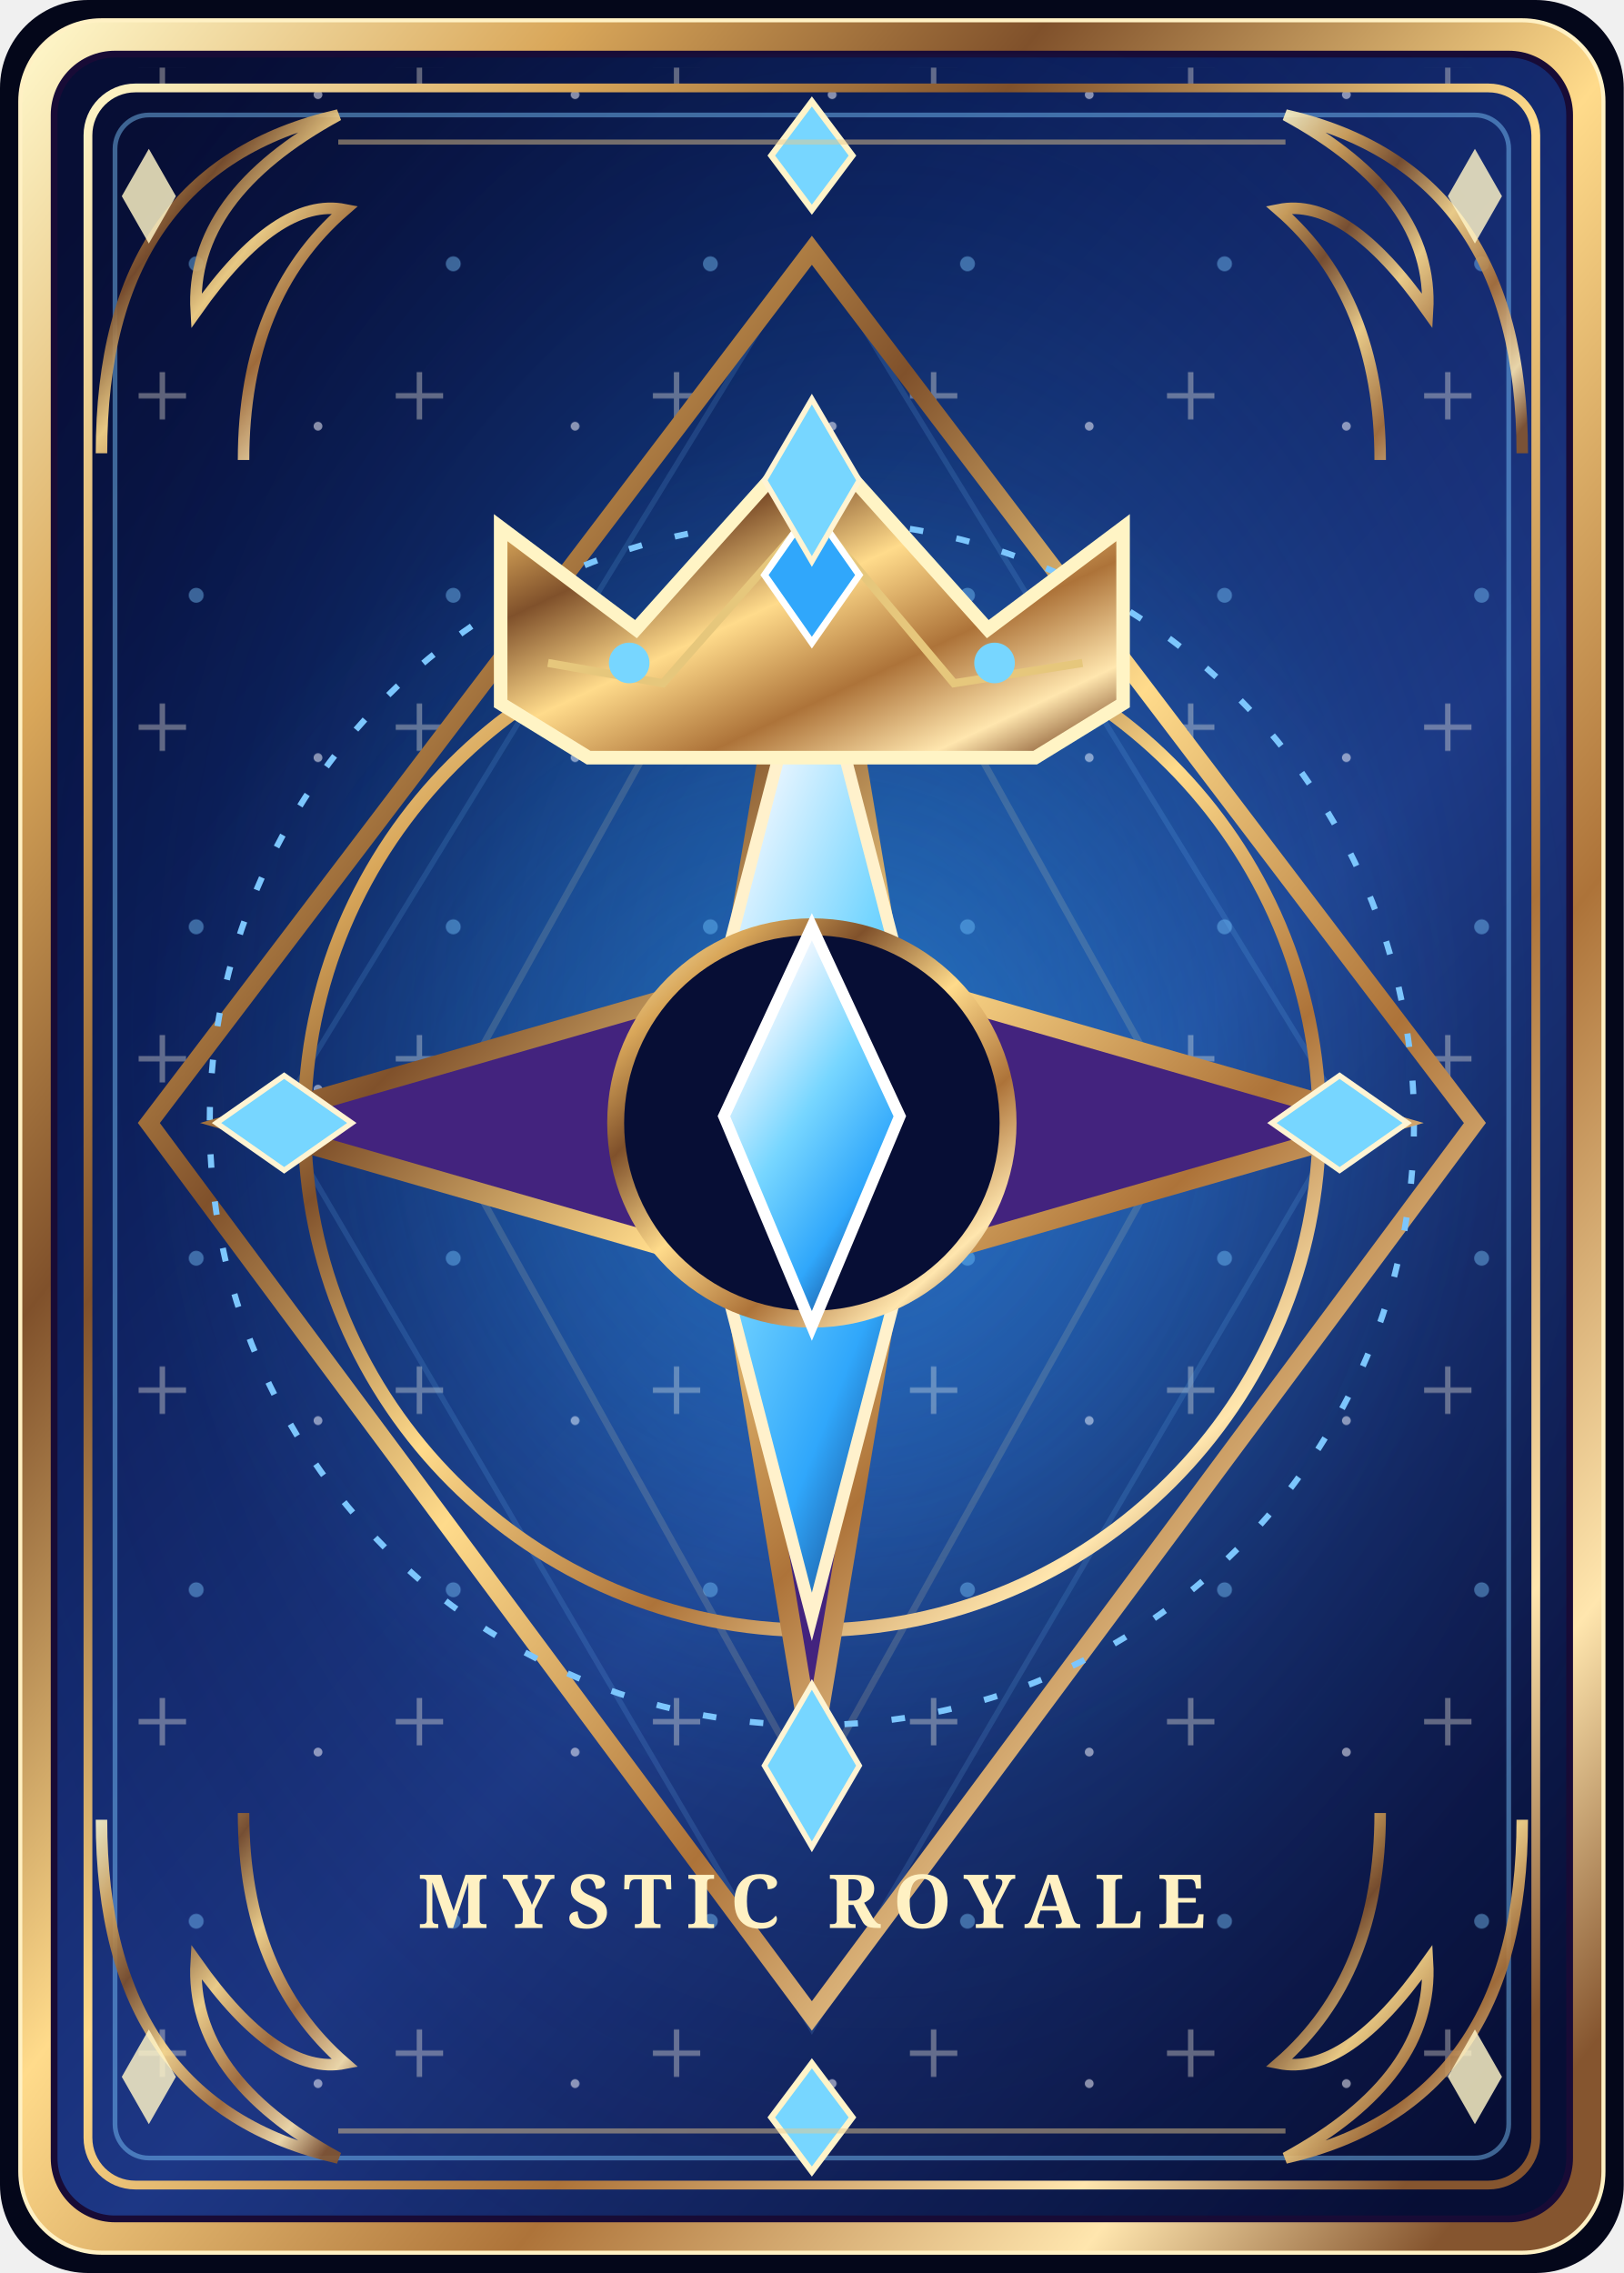
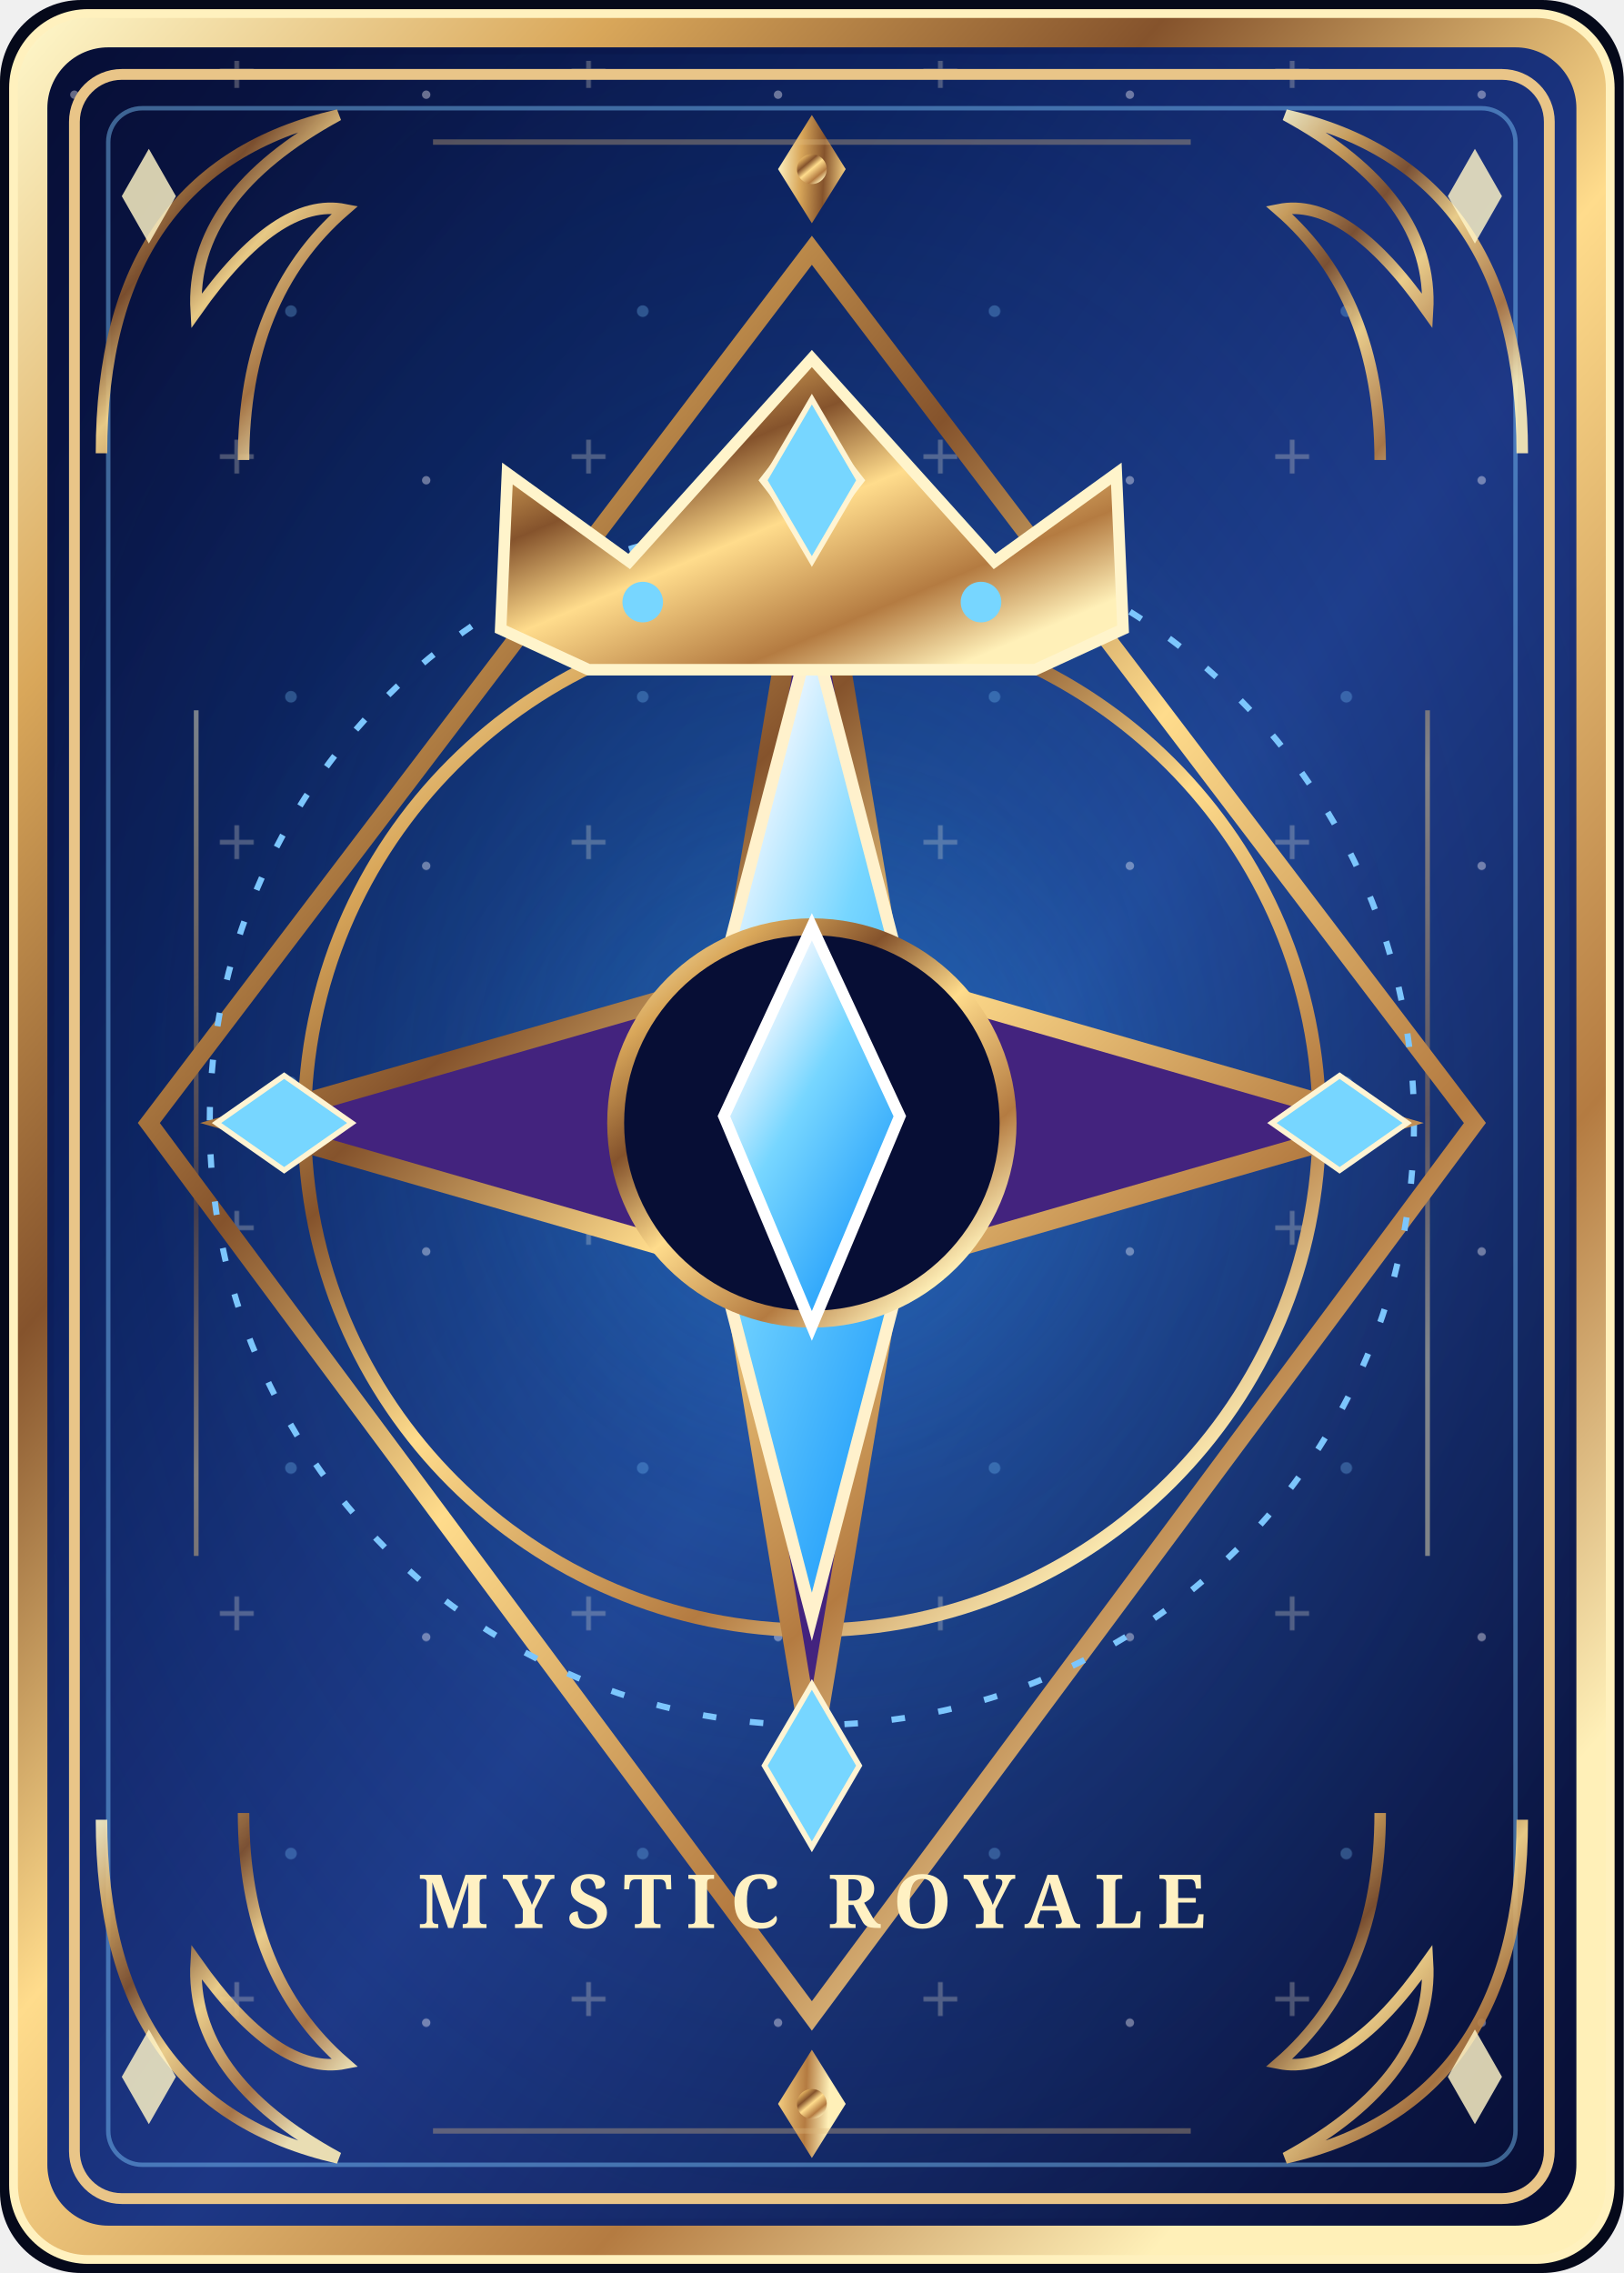
- <svg xmlns="http://www.w3.org/2000/svg" viewBox="0 0 240 336" width="240" height="336" role="img" aria-label="Mystic Royale Cinematic dealer card back" data-theme="mystic-royale-cinematic">
+ <svg xmlns="http://www.w3.org/2000/svg" viewBox="0 0 240 336" width="240" height="336" role="img" aria-label="Mystic Royale V3 dealer card back" data-theme="mystic-royale-v3">
  <defs>
-     <linearGradient id="velvet" x1=".1" y1="0" x2=".9" y2="1">
-       <stop stop-color="#070e35" />
-       <stop offset=".25" stop-color="#0b1d59" />
-       <stop offset=".59" stop-color="#1d3785" />
-       <stop offset="1" stop-color="#070e35" />
+     <linearGradient id="velvet" x1="0%" y1="0%" x2="96%" y2="100%">
+       <stop offset="0%" stop-color="#070e35" />
+       <stop offset="28%" stop-color="#0b1d59" />
+       <stop offset="56%" stop-color="#1d3785" />
+       <stop offset="100%" stop-color="#070e35" />
    </linearGradient>
-     <radialGradient id="aura" cx=".54" cy=".45" r=".68">
-       <stop stop-color="#30a7fb" stop-opacity=".37" />
-       <stop offset=".33" stop-color="#30a7fb" stop-opacity=".19" />
-       <stop offset=".8" stop-color="#070e35" stop-opacity=".06" />
-       <stop offset="1" stop-color="#070e35" stop-opacity="0" />
+     <radialGradient id="aura" cx="51%" cy="48%" r="59%">
+       <stop offset="0%" stop-color="#30a7fb" stop-opacity=".27" />
+       <stop offset="60%" stop-color="#30a7fb" stop-opacity=".08" />
+       <stop offset="100%" stop-color="#30a7fb" stop-opacity="0" />
    </radialGradient>
-     <linearGradient id="gold" x1="0" y1="0" x2=".9" y2="1">
-       <stop stop-color="#fff8cb" />
-       <stop offset=".17" stop-color="#d9a75a" />
-       <stop offset=".32" stop-color="#80512b" />
-       <stop offset=".51" stop-color="#ffdb8b" />
-       <stop offset=".71" stop-color="#ad7339" />
-       <stop offset=".89" stop-color="#ffe6ae" />
-       <stop offset="1" stop-color="#85552f" />
+     <linearGradient id="gold" x1="0%" y1="0%" x2="84%" y2="100%">
+       <stop offset="0%" stop-color="#fff8cb" />
+       <stop offset="18%" stop-color="#d9a75a" />
+       <stop offset="35%" stop-color="#85532c" />
+       <stop offset="53%" stop-color="#ffdc8c" />
+       <stop offset="77%" stop-color="#b47b41" />
+       <stop offset="94%" stop-color="#fff0b8" />
    </linearGradient>
-     <linearGradient id="gem" x1=".21" y1="0" x2=".86" y2="1">
-       <stop stop-color="#fff" stop-opacity=".99" />
-       <stop offset=".16" stop-color="#e9f5ff" />
-       <stop offset=".44" stop-color="#77d6ff" />
-       <stop offset=".72" stop-color="#30a7fb" />
-       <stop offset="1" stop-color="#0b1d59" />
+     <linearGradient id="gem" x1="17%" y1="3%" x2="91%" y2="100%">
+       <stop offset="0%" stop-color="#fffdf8" />
+       <stop offset="15%" stop-color="#e9f5ff" />
+       <stop offset="40%" stop-color="#77d6ff" />
+       <stop offset="78%" stop-color="#30a7fb" />
+       <stop offset="100%" stop-color="#0b1d59" />
    </linearGradient>
-     <radialGradient id="gemshine" cx=".25" cy=".14" r=".92">
-       <stop stop-color="#ffffff" stop-opacity=".91" />
-       <stop offset=".21" stop-color="#e9f5ff" stop-opacity=".46" />
-       <stop offset=".72" stop-color="#30a7fb" stop-opacity=".23" />
-       <stop offset="1" stop-color="#30a7fb" stop-opacity="0" />
+     <linearGradient id="gemshine" x1="20%" y1="3%" x2="91%" y2="92%">
+       <stop offset="0%" stop-color="#ffffff" stop-opacity=".91" />
+       <stop offset="43%" stop-color="#ffffff" stop-opacity=".16" />
+       <stop offset="100%" stop-color="#ffffff" stop-opacity="0" />
+     </linearGradient>
+     <radialGradient id="halo">
+       <stop offset="0%" stop-color="#30a7fb" stop-opacity=".64" />
+       <stop offset="54%" stop-color="#30a7fb" stop-opacity=".14" />
+       <stop offset="100%" stop-color="#30a7fb" stop-opacity="0" />
    </radialGradient>
-     <radialGradient id="halo" cx=".5" cy=".5" r=".5">
-       <stop stop-color="#30a7fb" stop-opacity=".75" />
-       <stop offset=".65" stop-color="#30a7fb" stop-opacity=".21" />
-       <stop offset="1" stop-color="#30a7fb" stop-opacity="0" />
-     </radialGradient>
-     <filter id="blur">
-       <feGaussianBlur stdDeviation="5" />
+     <linearGradient id="portraitFade" x1="0%" y1="0%" x2="0%" y2="100%">
+       <stop offset="0%" stop-color="#070e35" stop-opacity=".03" />
+       <stop offset="69%" stop-color="#070e35" stop-opacity=".05" />
+       <stop offset="100%" stop-color="#070e35" stop-opacity=".89" />
+     </linearGradient>
+     <linearGradient id="indexBg" x1="0%" y1="0%" x2="100%" y2="100%">
+       <stop offset="0%" stop-color="#10133b" stop-opacity=".98" />
+       <stop offset="100%" stop-color="#070e35" stop-opacity=".98" />
+     </linearGradient>
+     <filter id="soft" x="-50%" y="-50%" width="200%" height="200%">
+       <feGaussianBlur stdDeviation="2.6" />
    </filter>
-     <filter id="soft">
-       <feGaussianBlur stdDeviation="2.2" />
-     </filter>
-     <pattern id="stars" width="38" height="49" patternUnits="userSpaceOnUse">
-       <circle cx="9" cy="14" r=".65" fill="#faf8ff" opacity=".52" />
-       <circle cx="29" cy="39" r="1.1" fill="#7cc6fd" opacity=".44" />
-       <path d="M24 6v7m-3.5-3.5h7" stroke="#fff7e4" stroke-width=".8" opacity=".35" />
+     <pattern id="stars" width="52" height="57" patternUnits="userSpaceOnUse">
+       <circle cx="11" cy="14" r=".62" fill="#fff9ff" opacity=".39" />
+       <circle cx="43" cy="46" r=".86" fill="#7cc6fd" opacity=".3" />
+       <path d="M35 8v5m-2.5-2.5h5" stroke="#fff2d7" stroke-width=".7" opacity=".26" />
    </pattern>
    <path id="suit" d="M0 -42 C-14 -21 -39 -8 -39 14 C-39 36 -17 38 -8 24 L-15 43 H15 L8 24 C17 38 39 36 39 14 C39 -8 14 -21 0 -42Z" />
    <clipPath id="portraitClip">
-       <path d="M53 107Q120 60 187 107V226Q120 267 53 226Z" />
+       <rect x="41" y="76" width="158" height="190" rx="10" />
    </clipPath>
  </defs>
-   <rect width="240" height="336" rx="13" fill="#04071a" />
-   <rect x="3" y="3" width="234" height="330" rx="12" fill="url(#gold)" stroke="#fff1c4" stroke-width=".6" />
-   <rect x="8" y="8" width="224" height="320" rx="9" fill="url(#velvet)" stroke="#180b36" stroke-width="1" />
-   <rect x="8" y="8" width="224" height="320" rx="9" fill="url(#aura)" />
-   <rect x="10" y="10" width="220" height="316" rx="7" fill="url(#stars)" />
-   <rect x="13" y="13" width="214" height="310" rx="7" fill="none" stroke="url(#gold)" stroke-width="1.3" />
-   <rect x="17" y="17" width="206" height="302" rx="5" fill="none" stroke="#7cc6fd" stroke-opacity=".47" stroke-width=".7" />
-   <path d="M120 36L199 165L120 300L41 165Z" fill="none" stroke="#7cc6fd" stroke-opacity=".15" stroke-width=".8" />
-   <path d="M120 67L175 166L120 265L65 166Z" fill="none" stroke="#f4d99e" stroke-opacity=".17" stroke-width="1" />
+   <rect width="240" height="336" rx="12" fill="#05091a" />
+   <rect x="2" y="2" width="236" height="332" rx="11" fill="url(#gold)" stroke="#fff1be" stroke-width="1.3" />
+   <rect x="7" y="7" width="226" height="322" rx="9" fill="url(#velvet)" />
+   <rect x="8" y="8" width="224" height="320" rx="8" fill="url(#aura)" />
+   <rect x="9" y="9" width="222" height="318" rx="8" fill="url(#stars)" />
+   <rect x="11" y="11" width="218" height="314" rx="7" fill="none" stroke="#e9c588" stroke-width="1.6" />
+   <rect x="16" y="16" width="208" height="304" rx="5" fill="none" stroke="#7cc6fd" stroke-opacity=".46" stroke-width=".65" />
+   <path d="M29 105L29 230M211 105L211 230" stroke="url(#gold)" stroke-width=".7" opacity=".46" />
  <g stroke="url(#gold)" stroke-width="1.7" fill="none" opacity=".9">
    <path d="M15 67Q15 25 50 17Q28 29 29 46Q41 29 51 31Q36 44 36 68" />
    <path d="M225 67Q225 25 190 17Q212 29 211 46Q199 29 189 31Q204 44 204 68" />
    <path d="M15 269Q15 311 50 319Q28 307 29 290Q41 307 51 305Q36 292 36 268" />
    <path d="M225 269Q225 311 190 319Q212 307 211 290Q199 307 189 305Q204 292 204 268" />
  </g>
  <g fill="#fff4c7" opacity=".83">
    <path d="M22 22l4 7-4 7-4-7Z M218 22l4 7-4 7-4-7Z M22 314l4-7-4-7-4 7Z M218 314l4-7-4-7-4 7Z" />
  </g>
-   <path d="M120 15l6 8-6 8-6-8Z M120 321l6-8-6-8-6 8Z" fill="#77d6ff" stroke="#fff4c9" stroke-width=".9" />
-   <path d="M50 21h140M50 315h140" stroke="#e9c88b" stroke-width=".75" opacity=".48" />
+   <g fill="url(#gold)">
+     <path d="M120 17l5 8-5 8-5-8Z M120 319l5-8-5-8-5 8Z" />
+     <circle cx="120" cy="25" r="2.2" />
+     <circle cx="120" cy="311" r="2.2" />
+   </g>
+   <path d="M64 21h112M64 315h112" stroke="#dfb97e" stroke-width=".8" opacity=".35" />
  <circle cx="120" cy="166" r="99" fill="url(#halo)" opacity=".38" />
  <path d="M120 37l98 129-98 132-98-132Z" fill="none" stroke="url(#gold)" stroke-width="2.6" />
  <circle cx="120" cy="166" r="89" fill="none" stroke="#7cc6fd" stroke-width=".9" stroke-dasharray="2 5" />
  <circle cx="120" cy="166" r="75" fill="none" stroke="url(#gold)" stroke-width="2" />
  <path d="M120 73L132 145L205 166L132 187L120 259L108 187L35 166L108 145Z" fill="#43237e" stroke="url(#gold)" stroke-width="3" />
  <path d="M120 93L139 166L120 239L101 166Z" fill="url(#gem)" stroke="#fff1cc" stroke-width="1.8" />
  <circle cx="120" cy="166" r="29" fill="#070e35" stroke="url(#gold)" stroke-width="2.5" />
  <path d="M120 137l13 28-13 31-13-31Z" fill="url(#gem)" stroke="#fff" stroke-width="1.7" />
  <g>
-     <path d="M74 104L74 78L94 93L120 64L146 93L166 78L166 104L153 112H87Z" fill="url(#gold)" stroke="#fff4c5" stroke-width="2" />
-     <path d="M81 98L98 101L120 76L141 101L160 98" fill="none" stroke="#e6c77c" stroke-width="1.2" />
-     <path d="M120 75l7 10-7 10-7-10Z" fill="#30a7fb" stroke="#fff" stroke-width="1" />
-     <circle cx="93" cy="98" r="3" fill="#77d6ff" />
-     <circle cx="147" cy="98" r="3" fill="#77d6ff" />
+     <path d="M74 93L75 70L93 83L120 53L147 83L165 70L166 93L153 99H87Z" fill="url(#gold)" stroke="#fff4cb" stroke-width="1.7" />
+     <path d="M120 62l7 9-7 9-7-9Z" fill="#30a7fb" stroke="#fff6d3" stroke-width="1.4" />
+     <circle cx="95" cy="89" r="3" fill="#77d6ff" />
+     <circle cx="145" cy="89" r="3" fill="#77d6ff" />
  </g>
  <g fill="#77d6ff" stroke="#fff4d3" stroke-width=".8">
    <path d="M120 59l7 12-7 12-7-12Z M120 249l7 12-7 12-7-12Z M32 166l10-7 10 7-10 7Z M188 166l10-7 10 7-10 7Z" />
  </g>
  <text x="120" y="285" text-anchor="middle" font-family="Georgia,serif" font-size="11" font-weight="bold" fill="#fff1c3" letter-spacing="2.1">MYSTIC ROYALE</text>
</svg>
